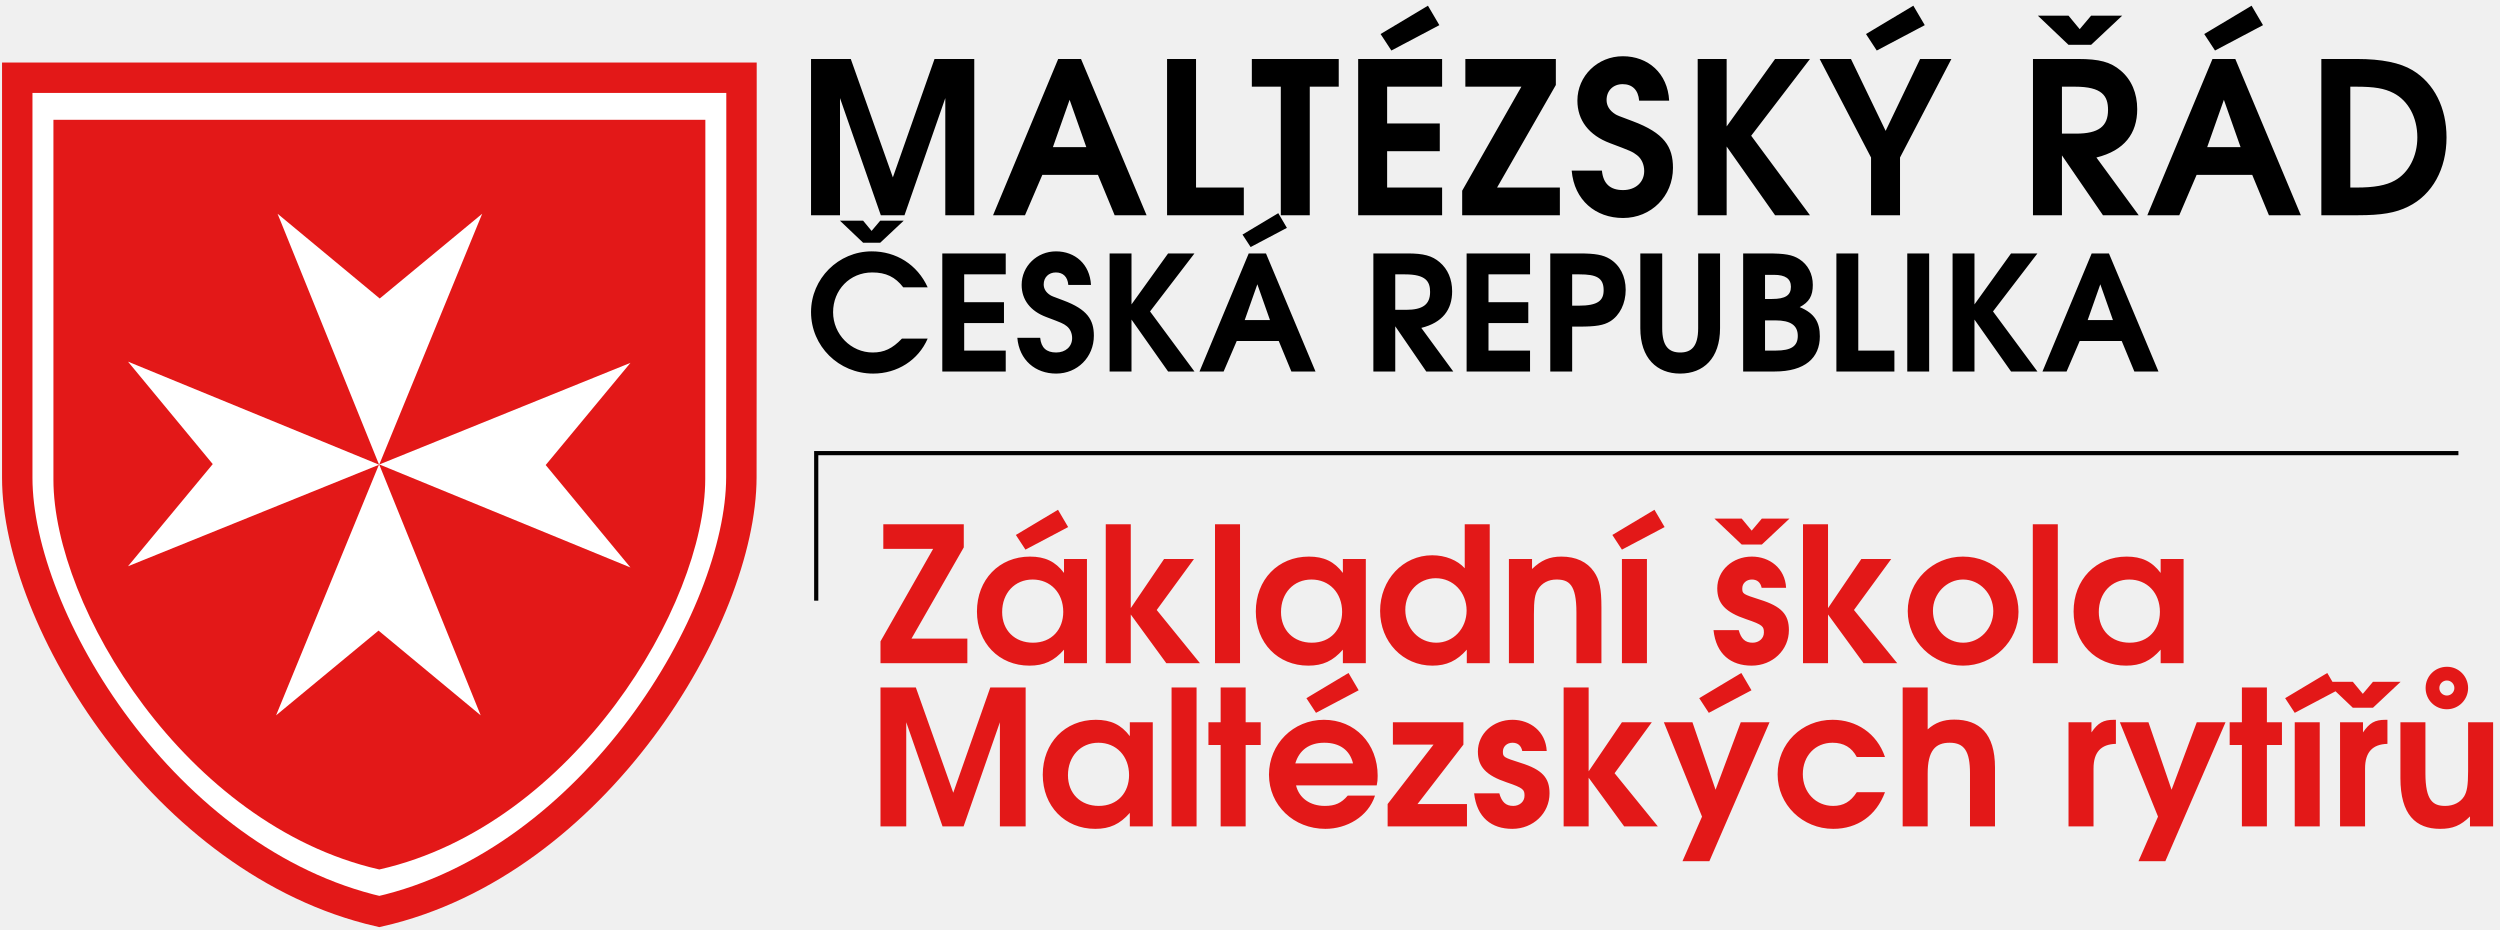
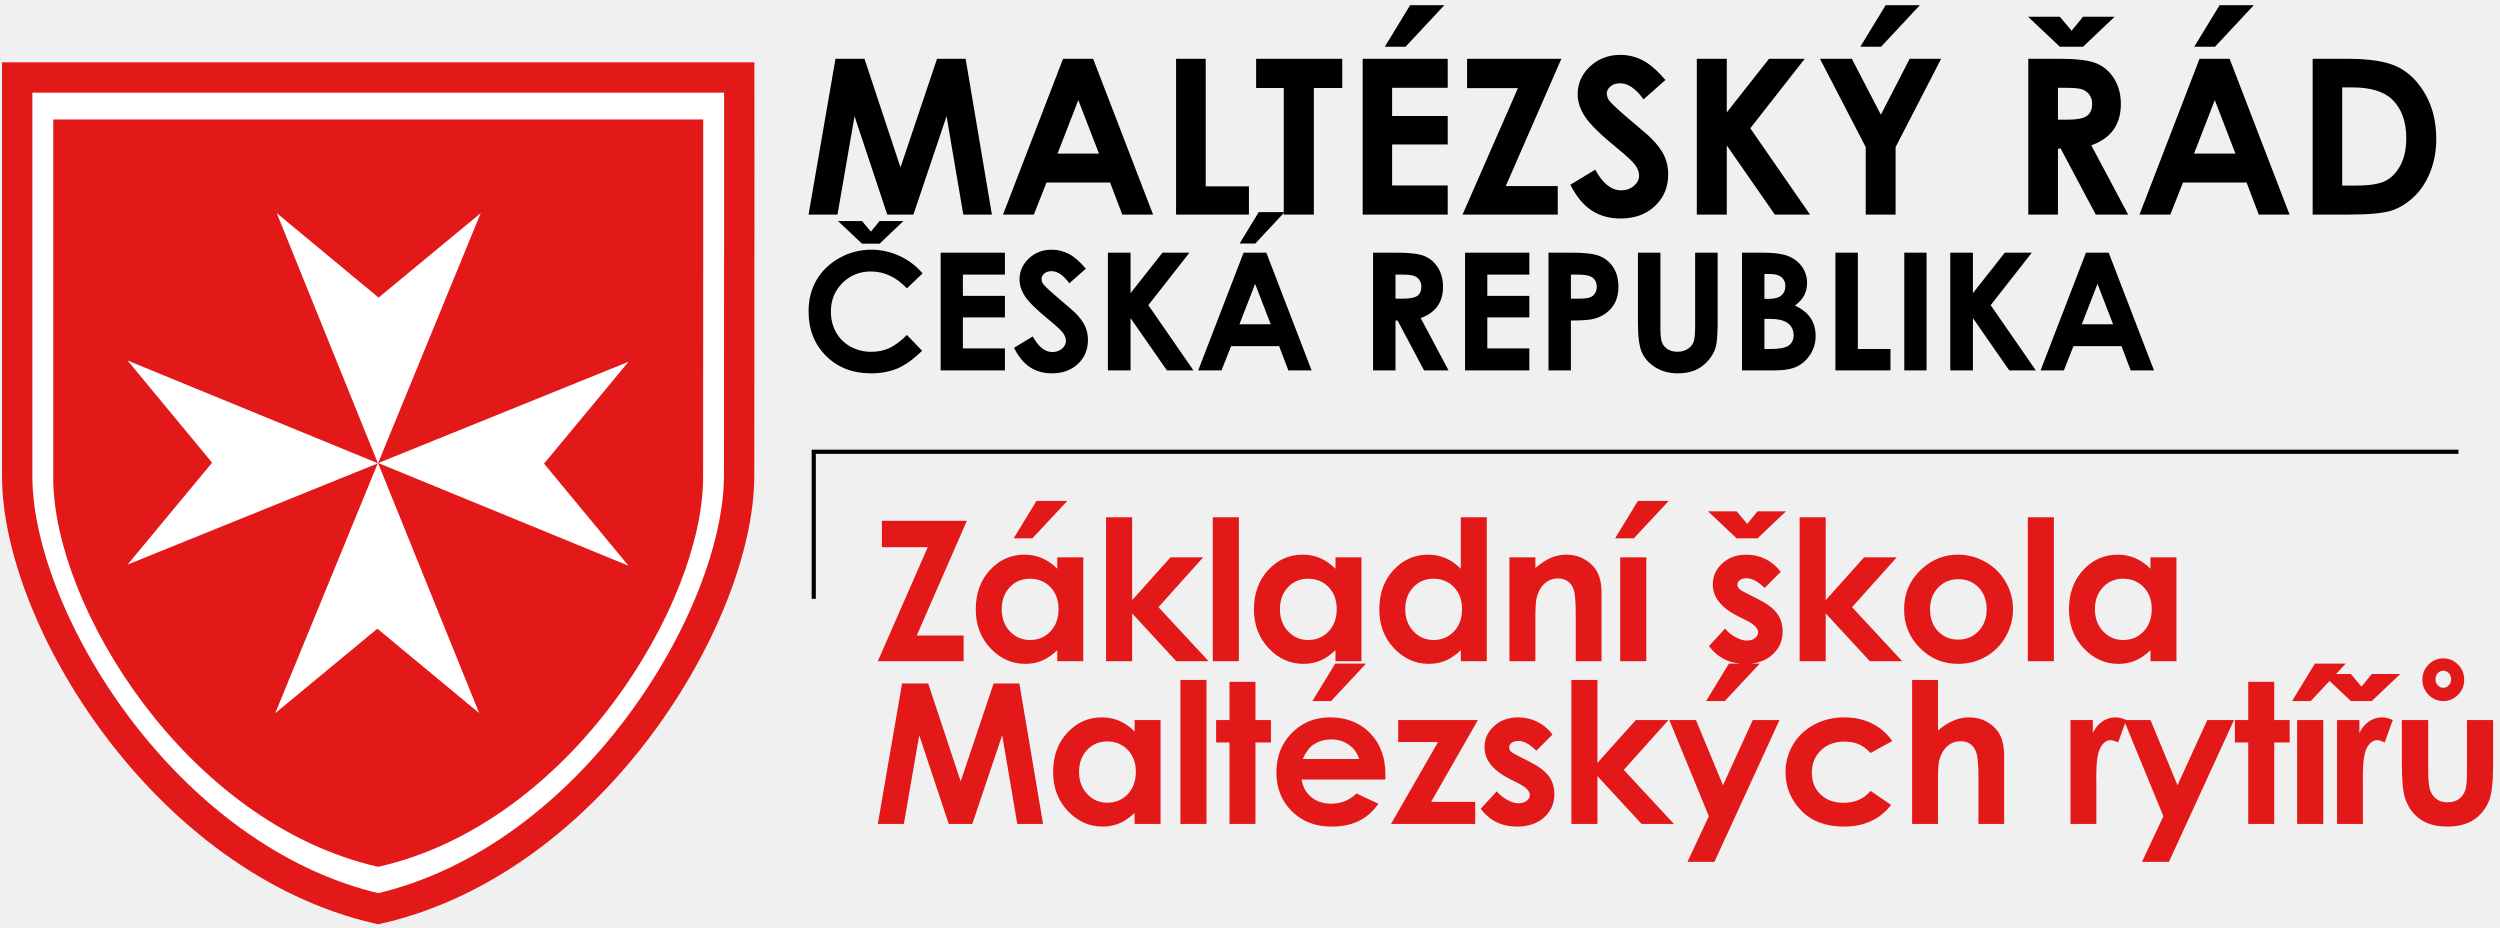
- <svg xmlns="http://www.w3.org/2000/svg" viewBox="-0.5 -8.91 364.30 135.51" width="364.30" height="135.51" role="img">
+ <svg xmlns="http://www.w3.org/2000/svg" viewBox="-0.5 -8.91 365.41 135.51" width="365.41" height="135.51" role="img">
  <g transform="translate(-113.9 -228.2)">
    <path fill-rule="nonzero" fill="#fff" d="M 168.676 352.117 C 200.066 344.965 221.41 309.176 221.438 288.828 C 221.473 264.148 221.457 230.609 221.457 230.609 L 115.91 230.609 C 115.91 230.609 115.902 263.938 115.91 288.914 C 115.914 309.433 137.351 344.914 168.676 352.117 " />
    <path fill="none" stroke-width="4.439" stroke-linejoin="miter" stroke="#e31818" d="M 0.001 -0.001 C 31.43 7.16 52.799 42.992 52.827 63.364 C 52.862 88.074 52.846 121.654 52.846 121.654 L -52.829 121.654 C -52.829 121.654 -52.837 88.285 -52.829 63.279 C -52.825 42.734 -31.361 7.21 0.001 -0.001 Z M 0.001 -0.001 " transform="matrix(0.9987, 0, 0, -0.9987, 168.6748, 352.1157)" />
    <path fill-rule="nonzero" fill="#e31818" d="M 168.676 345.535 C 196.668 339.16 215.699 307.246 215.726 289.101 C 215.754 267.094 215.742 237.188 215.742 237.188 L 121.625 237.188 C 121.625 237.188 121.621 266.91 121.625 289.183 C 121.633 307.476 140.746 339.113 168.676 345.535 " />
    <path fill="none" stroke-width="0.89" stroke-linejoin="miter" stroke="#e31818" d="M -0.001 0.002 C 28.025 6.384 47.08 38.337 47.107 56.504 C 47.134 78.538 47.123 108.481 47.123 108.481 L -47.109 108.481 C -47.109 108.481 -47.113 78.722 -47.109 56.422 C -47.101 38.106 -27.965 6.431 -0.001 0.002 Z M -0.001 0.002 " transform="matrix(0.9987, 0, 0, -0.9987, 168.6768, 345.5367)" />
    <path fill-rule="nonzero" fill="#fff" d="M 168.644 286.941 L 153.629 323.531 L 168.559 311.18 L 183.445 323.531 L 168.644 286.941 " />
    <path fill-rule="nonzero" fill="#fff" d="M 168.648 287.027 L 183.664 250.438 L 168.734 262.789 L 153.848 250.438 L 168.648 287.027 " />
    <path fill-rule="nonzero" fill="#fff" d="M 168.68 286.969 L 205.269 301.984 L 192.918 287.055 L 205.269 272.164 L 168.68 286.969 " />
    <path fill-rule="nonzero" fill="#fff" d="M 168.644 287.008 L 132.051 271.988 L 144.402 286.918 L 132.051 301.805 L 168.644 287.008 " />
  </g>
-   <path fill="#000" d="M117.684 22.455H121.905V5.385L127.852 22.455H131.302L137.249 5.385V22.455H141.47V-0.315H135.678L129.608 16.94L123.476 -0.315H117.684ZM144.209 22.455H148.862L151.389 16.57H159.492L161.926 22.455H166.579L157.027 -0.315H153.7ZM152.929 12.534 155.363 5.632 157.798 12.534ZM169.565 22.455H180.749V18.419H173.786V-0.315H169.565ZM181.917 3.721H186.138V22.455H190.359V3.721H194.581V-0.315H181.917ZM197.412 22.455H209.644V18.419H201.633V13.119H209.306V9.083H201.633V3.721H209.644V-0.315H197.412ZM200.678 -3.951 202.25 -1.547 209.244 -5.245 207.58 -8.079ZM212.569 22.455H226.804V18.419H217.653L226.218 3.475V-0.315H213.031V3.721H221.196L212.569 18.881ZM228.526 15.954C228.896 20.267 232.008 22.856 236.013 22.856C240.111 22.856 243.285 19.682 243.285 15.553C243.285 12.472 242.022 10.469 237.4 8.744C235.243 7.943 235.181 7.912 234.873 7.727C234.041 7.203 233.61 6.495 233.61 5.663C233.61 4.307 234.565 3.352 235.952 3.352C237.369 3.352 238.232 4.214 238.355 5.755H242.73C242.514 1.75 239.649 -0.715 235.982 -0.715C232.316 -0.715 229.358 2.15 229.358 5.755C229.358 8.62 231.053 10.808 234.103 11.948C237.123 13.088 237.369 13.181 238.047 13.704C238.725 14.228 239.094 15.091 239.094 16.015C239.094 17.648 237.831 18.788 236.013 18.788C234.134 18.788 233.117 17.864 232.932 15.954ZM246.887 22.455H251.108V12.441L258.164 22.455H263.248L254.682 10.87L263.248 -0.315H258.164L251.108 9.514V-0.315H246.887ZM264.662 -0.315 272.149 14.043V22.455H276.37V14.043L283.858 -0.315H279.298L274.275 10.161L269.222 -0.315ZM271.41 -3.951 272.981 -1.547 279.976 -5.245 278.312 -8.079ZM295.745 22.455H299.966V13.735L305.944 22.455H311.151L304.988 14.043C309.087 13.027 310.935 10.531 310.935 6.987C310.935 4.677 310.103 2.705 308.532 1.38C307.053 0.117 305.42 -0.315 302.308 -0.315H295.745ZM296.454 -6.631 300.921 -2.379H304.218L308.748 -6.631H304.218L302.554 -4.659L300.921 -6.631ZM299.966 10.562V3.721H301.846C305.851 3.721 306.683 5.077 306.683 7.111C306.683 9.514 305.297 10.562 302.031 10.562ZM312.411 22.455H317.064L319.59 16.57H327.694L330.128 22.455H334.781L325.229 -0.315H321.901ZM320.7 -3.951 322.271 -1.547 329.265 -5.245 327.601 -8.079ZM321.131 12.534 323.565 5.632 325.999 12.534ZM337.766 22.455H343.066C346.517 22.455 348.581 22.116 350.43 21.192C353.942 19.466 356.007 15.707 356.007 11.116C356.007 6.803 354.22 3.228 351.046 1.318C349.259 0.24 346.548 -0.315 342.973 -0.315H337.766ZM341.987 18.419V3.721H342.819C345.5 3.721 346.948 3.968 348.273 4.646C350.43 5.755 351.755 8.189 351.755 11.116C351.755 13.858 350.491 16.293 348.458 17.402C347.195 18.11 345.438 18.419 342.912 18.419Z M117.684 36.565C117.684 41.524 121.711 45.529 126.74 45.529C130.256 45.529 133.329 43.573 134.679 40.43H130.931C129.534 41.897 128.323 42.456 126.671 42.456C123.504 42.456 120.897 39.801 120.897 36.588C120.897 33.352 123.318 30.791 126.601 30.791C128.603 30.791 129.953 31.443 131.117 32.956H134.679C133.166 29.627 130.07 27.718 126.531 27.718C121.665 27.718 117.684 31.699 117.684 36.565ZM121.898 23.248 125.274 26.461H127.765L131.187 23.248H127.765L126.507 24.738L125.274 23.248ZM136.812 45.226H146.055V42.176H140.002V38.172H145.799V35.122H140.002V31.07H146.055V28.021H136.812ZM147.745 40.314C148.025 43.573 150.376 45.529 153.403 45.529C156.5 45.529 158.898 43.131 158.898 40.011C158.898 37.683 157.943 36.169 154.451 34.865C152.821 34.26 152.774 34.237 152.542 34.097C151.913 33.701 151.587 33.166 151.587 32.537C151.587 31.513 152.309 30.791 153.357 30.791C154.428 30.791 155.079 31.443 155.173 32.607H158.479C158.316 29.581 156.15 27.718 153.38 27.718C150.609 27.718 148.374 29.883 148.374 32.607C148.374 34.772 149.655 36.425 151.96 37.287C154.241 38.148 154.428 38.218 154.94 38.614C155.452 39.01 155.731 39.662 155.731 40.36C155.731 41.594 154.777 42.456 153.403 42.456C151.983 42.456 151.214 41.757 151.075 40.314ZM161.193 45.226H164.383V37.659L169.715 45.226H173.556L167.084 36.472L173.556 28.021H169.715L164.383 35.448V28.021H161.193ZM174.292 45.226H177.807L179.717 40.779H185.84L187.679 45.226H191.195L183.977 28.021H181.463ZM180.555 25.273 181.742 27.089 187.027 24.295 185.77 22.154ZM180.881 37.729 182.72 32.514 184.559 37.729ZM199.627 45.226H202.817V38.637L207.334 45.226H211.269L206.612 38.87C209.709 38.102 211.106 36.216 211.106 33.538C211.106 31.792 210.477 30.302 209.29 29.301C208.172 28.346 206.938 28.021 204.587 28.021H199.627ZM202.817 36.239V31.07H204.237C207.264 31.07 207.893 32.095 207.893 33.632C207.893 35.448 206.845 36.239 204.377 36.239ZM213.215 45.226H222.458V42.176H216.405V38.172H222.202V35.122H216.405V31.07H222.458V28.021H213.215ZM225.405 45.226H228.595V38.684H229.62C232.064 38.684 233.182 38.498 234.136 37.916C235.533 37.054 236.395 35.308 236.395 33.329C236.395 31.35 235.556 29.72 234.066 28.812C233.089 28.23 231.948 28.021 229.666 28.021H225.405ZM228.595 35.634V31.07H229.666C232.111 31.07 233.182 31.559 233.182 33.376C233.182 34.865 232.39 35.634 229.526 35.634ZM238.527 38.917C238.527 43.294 240.949 45.529 244.325 45.529C247.724 45.529 250.145 43.317 250.145 38.917V28.021H246.956V38.917C246.956 41.617 245.931 42.456 244.348 42.456C242.718 42.456 241.717 41.594 241.717 38.917V28.021H238.527ZM253.512 45.226H258.098C262.522 45.226 264.687 43.247 264.687 40.104C264.687 38.055 263.942 36.751 261.754 35.843C263.127 35.122 263.663 34.214 263.663 32.607C263.663 31.001 262.941 29.65 261.707 28.859C260.683 28.207 259.612 28.021 257.051 28.021H253.512ZM256.701 42.176V37.776H258.215C260.426 37.776 261.474 38.498 261.474 40.034C261.474 41.524 260.52 42.176 258.285 42.176ZM256.701 34.656V31.14H258.005C259.658 31.14 260.473 31.699 260.473 32.886C260.473 34.12 259.658 34.656 257.726 34.656ZM267.099 45.226H275.551V42.176H270.289V28.021H267.099ZM277.427 45.226H280.617V28.021H277.427ZM284.03 45.226H287.22V37.659L292.551 45.226H296.393L289.92 36.472L296.393 28.021H292.551L287.22 35.448V28.021H284.03ZM297.129 45.226H300.644L302.553 40.779H308.676L310.516 45.226H314.031L306.814 28.021H304.3ZM303.717 37.729 305.557 32.514 307.396 37.729Z" />
-   <path fill="none" stroke="#000" stroke-width="0.61" d="M118.44 78.62V57.12H357.74" />
-   <path fill="#e31818" d="M127.804 87.732H140.463V84.143H132.325L139.943 70.853V67.483H128.215V71.072H135.476L127.804 84.554ZM141.861 80.197C141.861 84.773 145.067 88.088 149.506 88.088C151.643 88.088 153.095 87.403 154.548 85.759V87.732H157.891V72.552H154.548V74.579C153.287 72.908 151.78 72.196 149.588 72.196C145.094 72.196 141.861 75.566 141.861 80.197ZM145.533 80.279C145.533 77.511 147.369 75.539 149.972 75.539C152.575 75.539 154.438 77.484 154.438 80.252C154.438 82.772 152.794 84.745 150.026 84.745C147.369 84.745 145.533 82.937 145.533 80.279ZM147.533 69.044 148.93 71.182 155.15 67.894 153.671 65.373ZM160.631 87.732H164.275V80.635L169.454 87.732H174.359L168.056 79.978L173.482 72.552H169.125L164.275 79.704V67.483H160.631ZM176.551 87.732H180.195V67.483H176.551ZM182.497 80.197C182.497 84.773 185.703 88.088 190.142 88.088C192.279 88.088 193.731 87.403 195.184 85.759V87.732H198.527V72.552H195.184V74.579C193.923 72.908 192.416 72.196 190.224 72.196C185.73 72.196 182.497 75.566 182.497 80.197ZM186.169 80.279C186.169 77.511 188.005 75.539 190.608 75.539C193.211 75.539 195.074 77.484 195.074 80.252C195.074 82.772 193.43 84.745 190.662 84.745C188.005 84.745 186.169 82.937 186.169 80.279ZM200.609 80.115C200.609 84.608 203.925 88.088 208.227 88.088C210.282 88.088 211.789 87.403 213.241 85.759V87.732H216.584V67.483H212.94V73.894C211.871 72.716 210.117 72.004 208.199 72.004C203.952 72.004 200.609 75.566 200.609 80.115ZM204.281 79.95C204.281 77.374 206.226 75.347 208.72 75.347C211.268 75.347 213.214 77.402 213.214 80.06C213.214 82.69 211.268 84.745 208.802 84.745C206.254 84.745 204.281 82.635 204.281 79.95ZM219.379 87.732H223.023V80.58C223.023 78.553 223.16 77.676 223.626 76.936C224.202 76.032 225.161 75.539 226.311 75.539C228.12 75.539 229.216 76.251 229.216 80.306V87.732H232.86V79.594C232.86 76.881 232.586 75.566 231.764 74.388C230.778 72.963 229.134 72.196 227.024 72.196C225.298 72.196 224.092 72.716 222.749 74.004V72.552H219.379ZM234.45 69.044 235.847 71.182 242.067 67.894 240.587 65.373ZM235.847 87.732H239.491V72.552H235.847ZM249.191 82.909C249.575 86.444 251.74 88.088 254.754 88.088C257.795 88.088 260.179 85.814 260.179 82.909C260.179 80.663 259.138 79.457 255.959 78.471C253.466 77.676 253.384 77.621 253.384 76.826C253.384 76.087 253.987 75.539 254.781 75.539C255.548 75.539 256.042 75.95 256.206 76.744H259.768C259.631 73.894 257.357 72.196 254.781 72.196C251.959 72.196 249.739 74.223 249.739 76.826C249.739 79.046 250.945 80.306 253.959 81.32C256.398 82.142 256.535 82.389 256.535 83.266C256.535 84.115 255.822 84.745 254.891 84.745C253.822 84.745 253.219 84.197 252.863 82.909ZM249.328 66.661 253.302 70.442H256.233L260.262 66.661H256.233L254.754 68.414L253.302 66.661ZM262.234 87.732H265.879V80.635L271.058 87.732H275.962L269.66 79.978L275.086 72.552H270.729L265.879 79.704V67.483H262.234ZM277.497 80.142C277.497 84.526 281.114 88.088 285.553 88.088C289.964 88.088 293.636 84.526 293.636 80.252C293.636 75.73 290.101 72.196 285.525 72.196C281.114 72.196 277.497 75.785 277.497 80.142ZM281.169 80.087C281.169 77.594 283.169 75.539 285.553 75.539C287.991 75.539 289.964 77.621 289.964 80.142C289.964 82.69 287.991 84.745 285.58 84.745C283.114 84.745 281.169 82.69 281.169 80.087ZM295.719 87.732H299.363V67.483H295.719ZM301.665 80.197C301.665 84.773 304.871 88.088 309.31 88.088C311.447 88.088 312.899 87.403 314.351 85.759V87.732H317.694V72.552H314.351V74.579C313.091 72.908 311.584 72.196 309.392 72.196C304.898 72.196 301.665 75.566 301.665 80.197ZM305.337 80.279C305.337 77.511 307.172 75.539 309.775 75.539C312.379 75.539 314.242 77.484 314.242 80.252C314.242 82.772 312.598 84.745 309.83 84.745C307.172 84.745 305.337 82.937 305.337 80.279Z M127.804 111.515H131.558V96.335L136.846 111.515H139.915L145.204 96.335V111.515H148.958V91.266H143.806L138.408 106.61L132.956 91.266H127.804ZM151.451 103.98C151.451 108.556 154.657 111.871 159.096 111.871C161.233 111.871 162.686 111.186 164.138 109.542V111.515H167.481V96.335H164.138V98.363C162.878 96.691 161.37 95.979 159.178 95.979C154.685 95.979 151.451 99.349 151.451 103.98ZM155.123 104.062C155.123 101.295 156.959 99.322 159.562 99.322C162.165 99.322 164.028 101.267 164.028 104.035C164.028 106.556 162.384 108.528 159.617 108.528C156.959 108.528 155.123 106.72 155.123 104.062ZM170.221 111.515H173.865V91.266H170.221ZM175.592 99.65H177.373V111.515H181.017V99.65H183.209V96.335H181.017V91.266H177.373V96.335H175.592ZM184.415 103.98C184.415 108.419 188.005 111.871 192.635 111.871C195.704 111.871 198.855 110.145 199.869 107.022H195.896C194.964 108.118 194.06 108.528 192.553 108.528C190.388 108.528 188.799 107.378 188.361 105.542H200.116C200.225 105.021 200.253 104.692 200.253 104.144C200.253 99.431 196.937 95.979 192.416 95.979C187.95 95.979 184.415 99.513 184.415 103.98ZM188.251 102.336C188.827 100.39 190.306 99.322 192.471 99.322C194.718 99.322 196.197 100.39 196.663 102.336ZM189.868 92.828 191.265 94.965 197.485 91.677 196.006 89.156ZM201.705 111.515H213.268V108.254H206.062L212.748 99.596V96.335H202.472V99.596H208.391L201.705 108.254ZM214.31 106.693C214.693 110.227 216.858 111.871 219.872 111.871C222.914 111.871 225.298 109.597 225.298 106.693C225.298 104.446 224.256 103.24 221.078 102.254C218.584 101.459 218.502 101.404 218.502 100.61C218.502 99.87 219.105 99.322 219.899 99.322C220.667 99.322 221.16 99.733 221.324 100.527H224.887C224.75 97.678 222.475 95.979 219.899 95.979C217.077 95.979 214.858 98.007 214.858 100.61C214.858 102.829 216.063 104.09 219.077 105.103C221.516 105.925 221.653 106.172 221.653 107.049C221.653 107.898 220.941 108.528 220.009 108.528C218.94 108.528 218.338 107.981 217.981 106.693ZM227.353 111.515H230.997V104.418L236.176 111.515H241.081L234.778 103.761L240.204 96.335H235.847L230.997 103.487V91.266H227.353ZM241.958 96.335 247.52 110.09 244.67 116.585H248.589L257.357 96.335H253.165L249.493 106.172L246.122 96.335ZM247.109 92.828 248.506 94.965 254.726 91.677 253.247 89.156ZM258.535 103.925C258.535 108.337 262.152 111.871 266.646 111.871C270.181 111.871 272.921 109.926 274.181 106.528H270.071C269.167 107.926 268.126 108.528 266.618 108.528C264.098 108.528 262.207 106.556 262.207 103.898C262.207 101.24 264.015 99.322 266.536 99.322C268.18 99.322 269.331 100.007 270.071 101.404H274.181C273.003 97.924 269.989 95.979 266.536 95.979C262.043 95.979 258.535 99.459 258.535 103.925ZM276.757 111.515H280.401V103.816C280.401 100.473 281.525 99.322 283.607 99.322C285.745 99.322 286.567 100.582 286.567 103.761V111.515H290.211V102.939C290.211 97.952 287.909 95.951 284.265 95.951C282.703 95.951 281.497 96.39 280.401 97.376V91.266H276.757ZM300.925 111.515H304.569V103.076C304.569 100.719 305.638 99.541 307.83 99.486V95.979H307.556C305.994 95.979 305.227 96.417 304.268 97.815V96.335H300.925ZM308.405 96.335 313.968 110.09 311.118 116.585H315.036L323.805 96.335H319.613L315.941 106.172L312.57 96.335ZM324.408 99.65H326.189V111.515H329.833V99.65H332.025V96.335H329.833V91.266H326.189V96.335H324.408ZM332.491 92.828 333.889 94.965 340.109 91.677 338.629 89.156ZM333.889 111.515H337.533V96.335H333.889ZM338.382 90.444 342.356 94.225H345.287L349.315 90.444H345.287L343.808 92.197L342.356 90.444ZM340.492 111.515H344.137V103.076C344.137 100.719 345.205 99.541 347.397 99.486V95.979H347.123C345.561 95.979 344.794 96.417 343.835 97.815V96.335H340.492ZM349.288 104.473C349.288 109.816 351.535 111.871 355.07 111.871C356.906 111.871 358.056 111.406 359.426 110.063V111.515H362.797V96.335H359.152V103.487C359.152 105.514 358.988 106.446 358.577 107.131C358.029 108.008 357.043 108.528 355.81 108.528C354.056 108.528 352.932 107.789 352.932 103.761V96.335H349.288ZM352.96 91.348C352.96 93.074 354.33 94.444 356.056 94.444C357.755 94.444 359.152 93.074 359.152 91.348C359.152 89.649 357.782 88.252 356.084 88.252C354.33 88.252 352.96 89.622 352.96 91.348ZM354.96 91.348C354.96 90.745 355.453 90.252 356.056 90.252C356.659 90.252 357.152 90.745 357.152 91.348C357.152 91.951 356.659 92.444 356.056 92.444C355.453 92.444 354.96 91.951 354.96 91.348Z" />
+   <path fill="#000" d="M121.615 -0.316H125.857L131.12 15.566L136.46 -0.316H140.64L144.479 22.455H140.299L137.854 8.074L133.008 22.455H129.185L124.402 8.074L121.909 22.455H117.684ZM154.881 -0.316H159.278L168.039 22.455H163.534L161.754 17.765H152.466L150.609 22.455H146.104ZM157.11 5.721 154.076 13.539H160.129ZM171.398 -0.316H175.732V18.322H182.048V22.455H171.398ZM183.101 -0.316H195.686V3.957H191.537V22.455H187.141V3.957H183.101ZM198.673 -0.316H211.103V3.926H202.977V8.043H211.103V12.207H202.977V18.198H211.103V22.455H198.673ZM205.608 -8.148H210.608L204.943 -2.08H201.909ZM213.936 -0.316H227.713L219.586 18.291H227.187V22.455H213.271L221.367 3.972H213.936ZM242.93 2.78 239.726 5.613Q238.038 3.26 236.289 3.26Q235.438 3.26 234.896 3.717Q234.354 4.173 234.354 4.746Q234.354 5.319 234.741 5.83Q235.267 6.511 237.914 8.755Q240.391 10.83 240.917 11.372Q242.233 12.703 242.783 13.918Q243.332 15.133 243.332 16.573Q243.332 19.375 241.397 21.201Q239.462 23.028 236.351 23.028Q233.921 23.028 232.117 21.836Q230.314 20.644 229.029 18.09L232.667 15.892Q234.308 18.91 236.444 18.91Q237.558 18.91 238.317 18.26Q239.075 17.61 239.075 16.759Q239.075 15.985 238.503 15.21Q237.93 14.437 235.979 12.842Q232.264 9.808 231.181 8.159Q230.097 6.511 230.097 4.87Q230.097 2.502 231.9 0.807Q233.704 -0.888 236.351 -0.888Q238.054 -0.888 239.594 -0.099Q241.134 0.691 242.93 2.78ZM247.512 -0.316H251.893V7.517L258.069 -0.316H263.286L255.329 9.839L264.06 22.455H258.92L251.893 12.347V22.455H247.512ZM265.515 -0.316H270.174L274.415 7.858L278.626 -0.316H283.223L276.567 12.594V22.455H272.202V12.594ZM275.112 -8.148H280.112L274.446 -2.08H271.412ZM295.963 -0.316H300.561Q304.338 -0.316 305.94 0.358Q307.542 1.031 308.517 2.595Q309.492 4.158 309.492 6.294Q309.492 8.539 308.417 10.048Q307.341 11.557 305.174 12.331L310.56 22.455H305.824L300.7 12.811H300.298V22.455H295.963ZM300.298 8.585H301.66Q303.734 8.585 304.516 8.043Q305.297 7.502 305.297 6.248Q305.297 5.505 304.91 4.955Q304.523 4.406 303.873 4.166Q303.223 3.926 301.489 3.926H300.298ZM295.932 -6.461H300.576L302.294 -4.418L303.966 -6.461H308.579L303.966 -2.08H300.576ZM320.994 -0.316H325.39L334.152 22.455H329.647L327.867 17.765H318.579L316.721 22.455H312.217ZM323.223 5.721 320.189 13.539H326.241ZM323.92 -8.148H328.919L323.254 -2.08H320.22ZM337.526 -0.316H342.665Q347.634 -0.316 350.049 0.915Q352.464 2.146 354.027 4.917Q355.591 7.687 355.591 11.387Q355.591 14.019 354.716 16.224Q353.842 18.43 352.301 19.885Q350.761 21.34 348.966 21.898Q347.17 22.455 342.743 22.455H337.526ZM341.845 3.864V18.214H343.857Q346.829 18.214 348.168 17.532Q349.507 16.851 350.359 15.242Q351.21 13.632 351.21 11.279Q351.21 7.656 349.182 5.66Q347.356 3.864 343.316 3.864Z M134.352 31.049 132.059 33.237Q129.72 30.769 126.795 30.769Q124.327 30.769 122.637 32.453Q120.947 34.138 120.947 36.605Q120.947 38.325 121.696 39.658Q122.444 40.992 123.813 41.752Q125.181 42.512 126.854 42.512Q128.281 42.512 129.462 41.98Q130.644 41.448 132.059 40.044L134.281 42.36Q132.375 44.22 130.679 44.94Q128.983 45.659 126.807 45.659Q122.795 45.659 120.239 43.115Q117.684 40.571 117.684 36.594Q117.684 34.02 118.847 32.02Q120.011 30.02 122.181 28.804Q124.351 27.587 126.854 27.587Q128.983 27.587 130.954 28.488Q132.925 29.389 134.352 31.049ZM121.988 23.4H125.497L126.795 24.944L128.059 23.4H131.544L128.059 26.71H125.497ZM136.989 28.02H146.382V31.225H140.241V34.336H146.382V37.483H140.241V42.01H146.382V45.226H136.989ZM158.214 30.359 155.792 32.5Q154.518 30.722 153.196 30.722Q152.552 30.722 152.143 31.067Q151.734 31.412 151.734 31.845Q151.734 32.278 152.026 32.664Q152.424 33.178 154.424 34.874Q156.295 36.442 156.693 36.851Q157.687 37.857 158.103 38.775Q158.518 39.694 158.518 40.781Q158.518 42.898 157.056 44.279Q155.594 45.659 153.243 45.659Q151.406 45.659 150.043 44.758Q148.681 43.858 147.71 41.928L150.459 40.267Q151.698 42.547 153.313 42.547Q154.155 42.547 154.728 42.056Q155.301 41.565 155.301 40.922Q155.301 40.337 154.868 39.752Q154.436 39.167 152.962 37.962Q150.155 35.67 149.336 34.424Q148.517 33.178 148.517 31.939Q148.517 30.149 149.88 28.868Q151.242 27.587 153.243 27.587Q154.529 27.587 155.693 28.184Q156.857 28.78 158.214 30.359ZM161.436 28.02H164.747V33.939L169.414 28.02H173.356L167.343 35.693L173.94 45.226H170.057L164.747 37.588V45.226H161.436ZM181.269 28.02H184.591L191.211 45.226H187.807L186.462 41.682H179.444L178.04 45.226H174.637ZM182.953 32.582 180.66 38.489H185.234ZM183.479 22.101H187.257L182.976 26.687H180.684ZM200.195 28.02H203.669Q206.523 28.02 207.733 28.529Q208.944 29.038 209.681 30.219Q210.418 31.4 210.418 33.015Q210.418 34.711 209.605 35.851Q208.792 36.992 207.154 37.576L211.225 45.226H207.646L203.774 37.939H203.47V45.226H200.195ZM203.47 34.746H204.499Q206.066 34.746 206.657 34.336Q207.248 33.927 207.248 32.98Q207.248 32.418 206.955 32.003Q206.663 31.587 206.172 31.406Q205.68 31.225 204.37 31.225H203.47ZM213.64 28.02H223.033V31.225H216.892V34.336H223.033V37.483H216.892V42.01H223.033V45.226H213.64ZM225.835 28.02H229.309Q232.128 28.02 233.373 28.541Q234.619 29.061 235.338 30.225Q236.058 31.389 236.058 33.015Q236.058 34.816 235.116 36.009Q234.174 37.202 232.56 37.67Q231.613 37.939 229.11 37.939V45.226H225.835ZM229.11 34.746H230.151Q231.379 34.746 231.858 34.57Q232.338 34.395 232.613 33.991Q232.888 33.588 232.888 33.015Q232.888 32.02 232.116 31.564Q231.554 31.225 230.034 31.225H229.11ZM238.906 28.02H242.193V39.155Q242.193 40.594 242.444 41.191Q242.696 41.787 243.275 42.144Q243.854 42.501 244.673 42.501Q245.538 42.501 246.164 42.103Q246.79 41.705 247.03 41.091Q247.269 40.477 247.269 38.746V28.02H250.556V38.278Q250.556 40.875 250.264 41.881Q249.971 42.887 249.147 43.822Q248.322 44.758 247.246 45.209Q246.17 45.659 244.743 45.659Q242.871 45.659 241.485 44.799Q240.099 43.939 239.503 42.647Q238.906 41.354 238.906 38.278ZM254.118 45.226V28.02H256.82Q259.171 28.02 260.259 28.324Q261.803 28.733 262.715 29.845Q263.628 30.956 263.628 32.465Q263.628 33.447 263.212 34.249Q262.797 35.05 261.861 35.752Q263.429 36.489 264.154 37.594Q264.879 38.699 264.879 40.208Q264.879 41.659 264.131 42.852Q263.382 44.045 262.201 44.635Q261.019 45.226 258.937 45.226ZM257.393 31.143V34.769H258.107Q259.3 34.769 259.879 34.266Q260.458 33.763 260.458 32.898Q260.458 32.09 259.908 31.617Q259.358 31.143 258.235 31.143ZM257.393 37.693V42.103H258.212Q260.247 42.103 260.955 41.588Q261.663 41.074 261.663 40.091Q261.663 38.98 260.832 38.337Q260.002 37.693 258.072 37.693ZM267.774 28.02H271.05V42.103H275.822V45.226H267.774ZM277.84 28.02H281.092V45.226H277.84ZM284.56 28.02H287.87V33.939L292.537 28.02H296.479L290.467 35.693L297.064 45.226H293.18L287.87 37.588V45.226H284.56ZM304.392 28.02H307.714L314.334 45.226H310.931L309.586 41.682H302.567L301.164 45.226H297.76ZM306.077 32.582 303.784 38.489H308.357Z" />
+   <path fill="none" stroke="#000" stroke-width="0.61" d="M118.44 78.62V57.12H358.84" />
+   <path fill="#e31818" d="M128.404 67.208H140.822L133.497 83.979H140.347V87.732H127.804L135.101 71.073H128.404ZM154.036 72.552H157.832V87.732H154.036V86.128Q152.92 87.188 151.797 87.655Q150.674 88.123 149.362 88.123Q146.418 88.123 144.269 85.841Q142.121 83.56 142.121 80.17Q142.121 76.654 144.2 74.407Q146.279 72.161 149.251 72.161Q150.618 72.161 151.818 72.677Q153.018 73.193 154.036 74.226ZM150.032 75.677Q148.26 75.677 147.088 76.926Q145.916 78.174 145.916 80.128Q145.916 82.095 147.109 83.365Q148.302 84.635 150.046 84.635Q151.846 84.635 153.032 83.386Q154.218 82.137 154.218 80.114Q154.218 78.133 153.032 76.905Q151.846 75.677 150.032 75.677ZM150.995 64.305H155.501L150.395 69.775H147.66ZM161.167 66.691H164.977V78.816L170.586 72.552H175.357L168.827 79.835L176.153 87.732H171.423L164.977 80.742V87.732H161.167ZM176.768 66.691H180.577V87.732H176.768ZM194.698 72.552H198.494V87.732H194.698V86.128Q193.582 87.188 192.459 87.655Q191.336 88.123 190.024 88.123Q187.08 88.123 184.931 85.841Q182.783 83.56 182.783 80.17Q182.783 76.654 184.862 74.407Q186.941 72.161 189.912 72.161Q191.28 72.161 192.48 72.677Q193.68 73.193 194.698 74.226ZM190.694 75.677Q188.922 75.677 187.75 76.926Q186.578 78.174 186.578 80.128Q186.578 82.095 187.771 83.365Q188.964 84.635 190.708 84.635Q192.508 84.635 193.694 83.386Q194.88 82.137 194.88 80.114Q194.88 78.133 193.694 76.905Q192.508 75.677 190.694 75.677ZM213.019 66.691H216.815V87.732H213.019V86.128Q211.903 87.188 210.78 87.655Q209.657 88.123 208.345 88.123Q205.401 88.123 203.253 85.841Q201.104 83.56 201.104 80.17Q201.104 76.654 203.183 74.407Q205.262 72.161 208.234 72.161Q209.601 72.161 210.801 72.677Q212.001 73.193 213.019 74.226ZM209.015 75.677Q207.243 75.677 206.071 76.926Q204.899 78.174 204.899 80.128Q204.899 82.095 206.092 83.365Q207.285 84.635 209.029 84.635Q210.829 84.635 212.015 83.386Q213.201 82.137 213.201 80.114Q213.201 78.133 212.015 76.905Q210.829 75.677 209.015 75.677ZM220.123 72.552H223.918V74.1Q225.215 73.012 226.269 72.586Q227.322 72.161 228.424 72.161Q230.685 72.161 232.262 73.737Q233.587 75.077 233.587 77.7V87.732H229.82V81.077Q229.82 78.356 229.576 77.463Q229.331 76.57 228.725 76.103Q228.118 75.635 227.225 75.635Q226.066 75.635 225.236 76.409Q224.406 77.184 224.085 78.551Q223.918 79.263 223.918 81.635V87.732H220.123ZM236.309 72.552H240.132V87.732H236.309ZM238.904 64.305H243.411L238.304 69.775H235.57ZM259.78 74.672 257.422 77.03Q255.985 75.607 254.813 75.607Q254.171 75.607 253.808 75.879Q253.445 76.151 253.445 76.556Q253.445 76.863 253.676 77.121Q253.906 77.379 254.813 77.826L256.208 78.523Q258.413 79.612 259.236 80.742Q260.059 81.872 260.059 83.393Q260.059 85.416 258.573 86.769Q257.087 88.123 254.59 88.123Q251.269 88.123 249.287 85.528L251.632 82.974Q252.301 83.756 253.201 84.237Q254.101 84.718 254.799 84.718Q255.552 84.718 256.013 84.356Q256.473 83.993 256.473 83.518Q256.473 82.639 254.813 81.802L253.529 81.16Q249.846 79.305 249.846 76.514Q249.846 74.714 251.234 73.438Q252.622 72.161 254.785 72.161Q256.264 72.161 257.568 72.81Q258.873 73.459 259.78 74.672ZM249.148 65.826H253.334L254.883 67.668L256.389 65.826H260.547L256.389 69.775H253.334ZM262.544 66.691H266.353V78.816L271.962 72.552H276.734L270.204 79.835L277.529 87.732H272.799L266.353 80.742V87.732H262.544ZM285.679 72.161Q287.827 72.161 289.718 73.235Q291.609 74.31 292.669 76.151Q293.729 77.993 293.729 80.128Q293.729 82.277 292.662 84.146Q291.595 86.016 289.753 87.069Q287.911 88.123 285.693 88.123Q282.428 88.123 280.118 85.8Q277.809 83.477 277.809 80.156Q277.809 76.598 280.418 74.226Q282.707 72.161 285.679 72.161ZM285.735 75.747Q283.962 75.747 282.784 76.981Q281.604 78.216 281.604 80.142Q281.604 82.123 282.769 83.351Q283.935 84.579 285.721 84.579Q287.507 84.579 288.692 83.337Q289.878 82.095 289.878 80.142Q289.878 78.189 288.713 76.968Q287.548 75.747 285.735 75.747ZM295.893 66.691H299.702V87.732H295.893ZM313.824 72.552H317.619V87.732H313.824V86.128Q312.708 87.188 311.584 87.655Q310.461 88.123 309.15 88.123Q306.206 88.123 304.057 85.841Q301.908 83.56 301.908 80.17Q301.908 76.654 303.987 74.407Q306.066 72.161 309.038 72.161Q310.405 72.161 311.605 72.677Q312.805 73.193 313.824 74.226ZM309.819 75.677Q308.047 75.677 306.875 76.926Q305.703 78.174 305.703 80.128Q305.703 82.095 306.896 83.365Q308.089 84.635 309.833 84.635Q311.633 84.635 312.819 83.386Q314.005 82.137 314.005 80.114Q314.005 78.133 312.819 76.905Q311.633 75.677 309.819 75.677Z M131.348 90.991H135.171L139.915 105.306L144.729 90.991H148.496L151.956 111.515H148.189L145.984 98.553L141.617 111.515H138.171L133.859 98.553L131.613 111.515H127.804ZM165.338 96.335H169.133V111.515H165.338V109.911Q164.222 110.971 163.099 111.439Q161.976 111.906 160.664 111.906Q157.72 111.906 155.571 109.625Q153.423 107.343 153.423 103.953Q153.423 100.437 155.501 98.19Q157.58 95.944 160.552 95.944Q161.92 95.944 163.12 96.46Q164.32 96.977 165.338 98.009ZM161.334 99.46Q159.562 99.46 158.39 100.709Q157.218 101.958 157.218 103.911Q157.218 105.878 158.411 107.148Q159.603 108.418 161.348 108.418Q163.148 108.418 164.333 107.169Q165.519 105.92 165.519 103.897Q165.519 101.916 164.333 100.688Q163.148 99.46 161.334 99.46ZM172.037 90.475H175.846V111.515H172.037ZM179.21 90.74H183.005V96.335H185.265V99.614H183.005V111.515H179.21V99.614H177.256V96.335H179.21ZM201.982 105.027H189.745Q190.01 106.646 191.161 107.602Q192.312 108.557 194.098 108.557Q196.233 108.557 197.768 107.064L200.977 108.571Q199.777 110.273 198.103 111.09Q196.429 111.906 194.126 111.906Q190.554 111.906 188.308 109.653Q186.062 107.399 186.062 104.009Q186.062 100.534 188.301 98.239Q190.54 95.944 193.917 95.944Q197.503 95.944 199.749 98.239Q201.996 100.534 201.996 104.302ZM198.159 102.027Q197.782 100.758 196.673 99.962Q195.563 99.167 194.098 99.167Q192.508 99.167 191.308 100.06Q190.554 100.618 189.912 102.027ZM194.656 88.089H199.163L194.056 93.558H191.322ZM203.867 96.335H215.517L208.68 108.292H215.126V111.515H202.82L209.685 99.558H203.867ZM226.415 98.456 224.057 100.814Q222.62 99.39 221.448 99.39Q220.806 99.39 220.444 99.662Q220.081 99.934 220.081 100.339Q220.081 100.646 220.311 100.904Q220.541 101.162 221.448 101.609L222.843 102.306Q225.048 103.395 225.871 104.525Q226.694 105.655 226.694 107.176Q226.694 109.199 225.208 110.552Q223.722 111.906 221.225 111.906Q217.904 111.906 215.923 109.311L218.267 106.757Q218.937 107.539 219.837 108.02Q220.737 108.501 221.434 108.501Q222.188 108.501 222.648 108.139Q223.108 107.776 223.108 107.302Q223.108 106.422 221.448 105.585L220.165 104.944Q216.481 103.088 216.481 100.297Q216.481 98.497 217.869 97.221Q219.258 95.944 221.42 95.944Q222.899 95.944 224.204 96.593Q225.508 97.242 226.415 98.456ZM229.179 90.475H232.988V102.6L238.597 96.335H243.369L236.839 103.618L244.164 111.515H239.434L232.988 104.525V111.515H229.179ZM243.496 96.335H247.389L251.337 105.864L255.691 96.335H259.597L250.082 117.068H246.147L249.272 110.385ZM252.202 88.089H256.709L251.602 93.558H248.868ZM276.077 99.404 272.909 101.148Q272.017 100.213 271.144 99.851Q270.272 99.488 269.1 99.488Q266.966 99.488 265.647 100.765Q264.329 102.041 264.329 104.037Q264.329 105.976 265.598 107.204Q266.868 108.432 268.933 108.432Q271.486 108.432 272.909 106.688L275.909 108.739Q273.468 111.906 269.017 111.906Q265.012 111.906 262.745 109.534Q260.478 107.162 260.478 103.981Q260.478 101.776 261.58 99.921Q262.682 98.065 264.656 97.004Q266.631 95.944 269.072 95.944Q271.333 95.944 273.133 96.844Q274.933 97.744 276.077 99.404ZM278.98 90.475H282.761V97.87Q283.878 96.907 285.008 96.425Q286.138 95.944 287.296 95.944Q289.556 95.944 291.105 97.507Q292.431 98.86 292.431 101.483V111.515H288.677V104.86Q288.677 102.223 288.426 101.288Q288.175 100.353 287.568 99.893Q286.961 99.432 286.068 99.432Q284.91 99.432 284.08 100.2Q283.25 100.967 282.929 102.293Q282.761 102.976 282.761 105.418V111.515H278.98ZM302.13 96.335H305.395V98.246Q305.925 97.116 306.804 96.53Q307.683 95.944 308.73 95.944Q309.469 95.944 310.279 96.335L309.093 99.614Q308.423 99.279 307.99 99.279Q307.111 99.279 306.504 100.367Q305.897 101.455 305.897 104.637L305.911 105.376V111.515H302.13ZM309.931 96.335H313.824L317.772 105.864L322.126 96.335H326.032L316.517 117.068H312.582L315.707 110.385ZM328.113 90.74H331.908V96.335H334.168V99.614H331.908V111.515H328.113V99.614H326.159V96.335H328.113ZM335.258 96.335H339.081V111.515H335.258ZM337.853 88.089H342.36L337.253 93.558H334.518ZM341.091 96.335H344.356V98.246Q344.886 97.116 345.765 96.53Q346.644 95.944 347.691 95.944Q348.43 95.944 349.24 96.335L348.053 99.614Q347.384 99.279 346.951 99.279Q346.072 99.279 345.465 100.367Q344.858 101.455 344.858 104.637L344.872 105.376V111.515H341.091ZM338.928 89.609H343.114L344.663 91.451L346.17 89.609H350.328L346.17 93.558H343.114ZM350.566 96.335H354.417V103.646Q354.417 105.781 354.71 106.611Q355.003 107.441 355.652 107.901Q356.301 108.362 357.25 108.362Q358.198 108.362 358.861 107.909Q359.524 107.455 359.845 106.576Q360.082 105.92 360.082 103.772V96.335H363.905V102.767Q363.905 106.743 363.277 108.209Q362.51 109.994 361.017 110.95Q359.524 111.906 357.222 111.906Q354.724 111.906 353.182 110.79Q351.641 109.674 351.013 107.678Q350.566 106.297 350.566 102.655ZM356.622 87.321Q357.891 87.321 358.784 88.235Q359.677 89.149 359.677 90.433Q359.677 91.73 358.777 92.644Q357.877 93.558 356.622 93.558Q355.366 93.558 354.466 92.644Q353.566 91.73 353.566 90.433Q353.566 89.149 354.459 88.235Q355.352 87.321 356.622 87.321ZM356.622 89.121Q356.147 89.121 355.812 89.484Q355.478 89.847 355.478 90.363Q355.478 90.893 355.819 91.256Q356.161 91.619 356.622 91.619Q357.082 91.619 357.424 91.256Q357.766 90.893 357.766 90.363Q357.766 89.847 357.431 89.484Q357.096 89.121 356.622 89.121Z" />
</svg>
